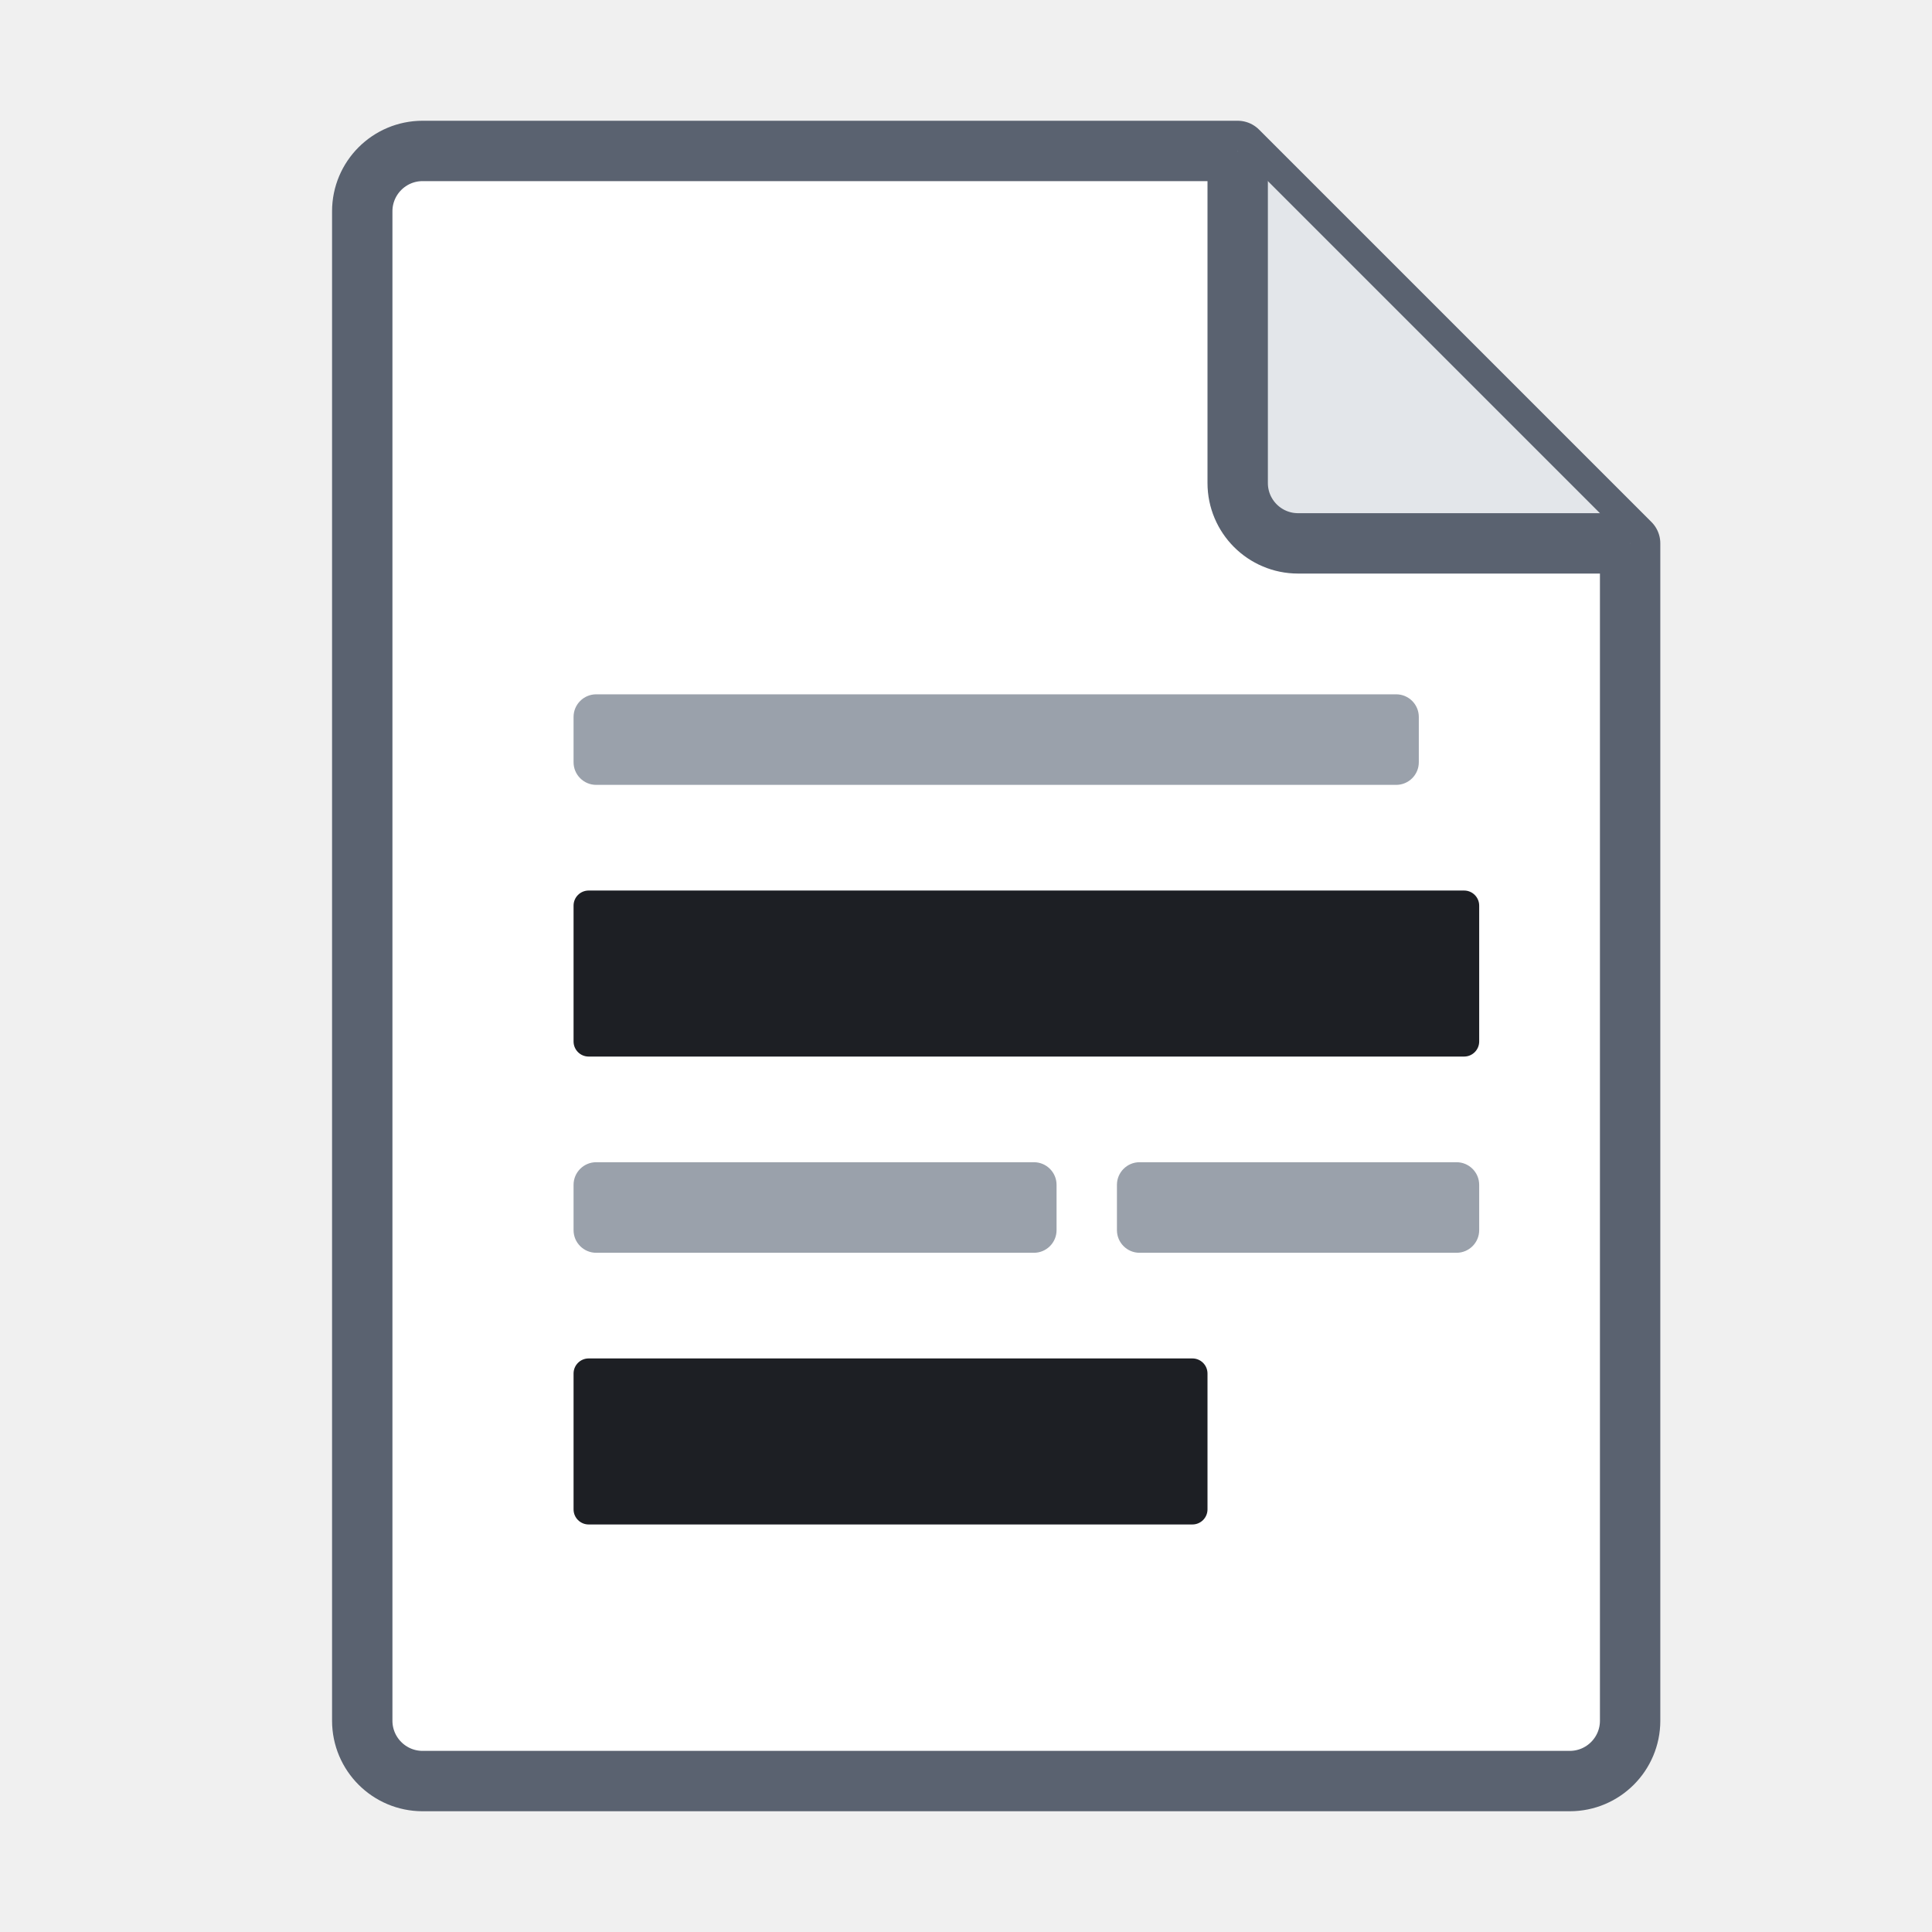
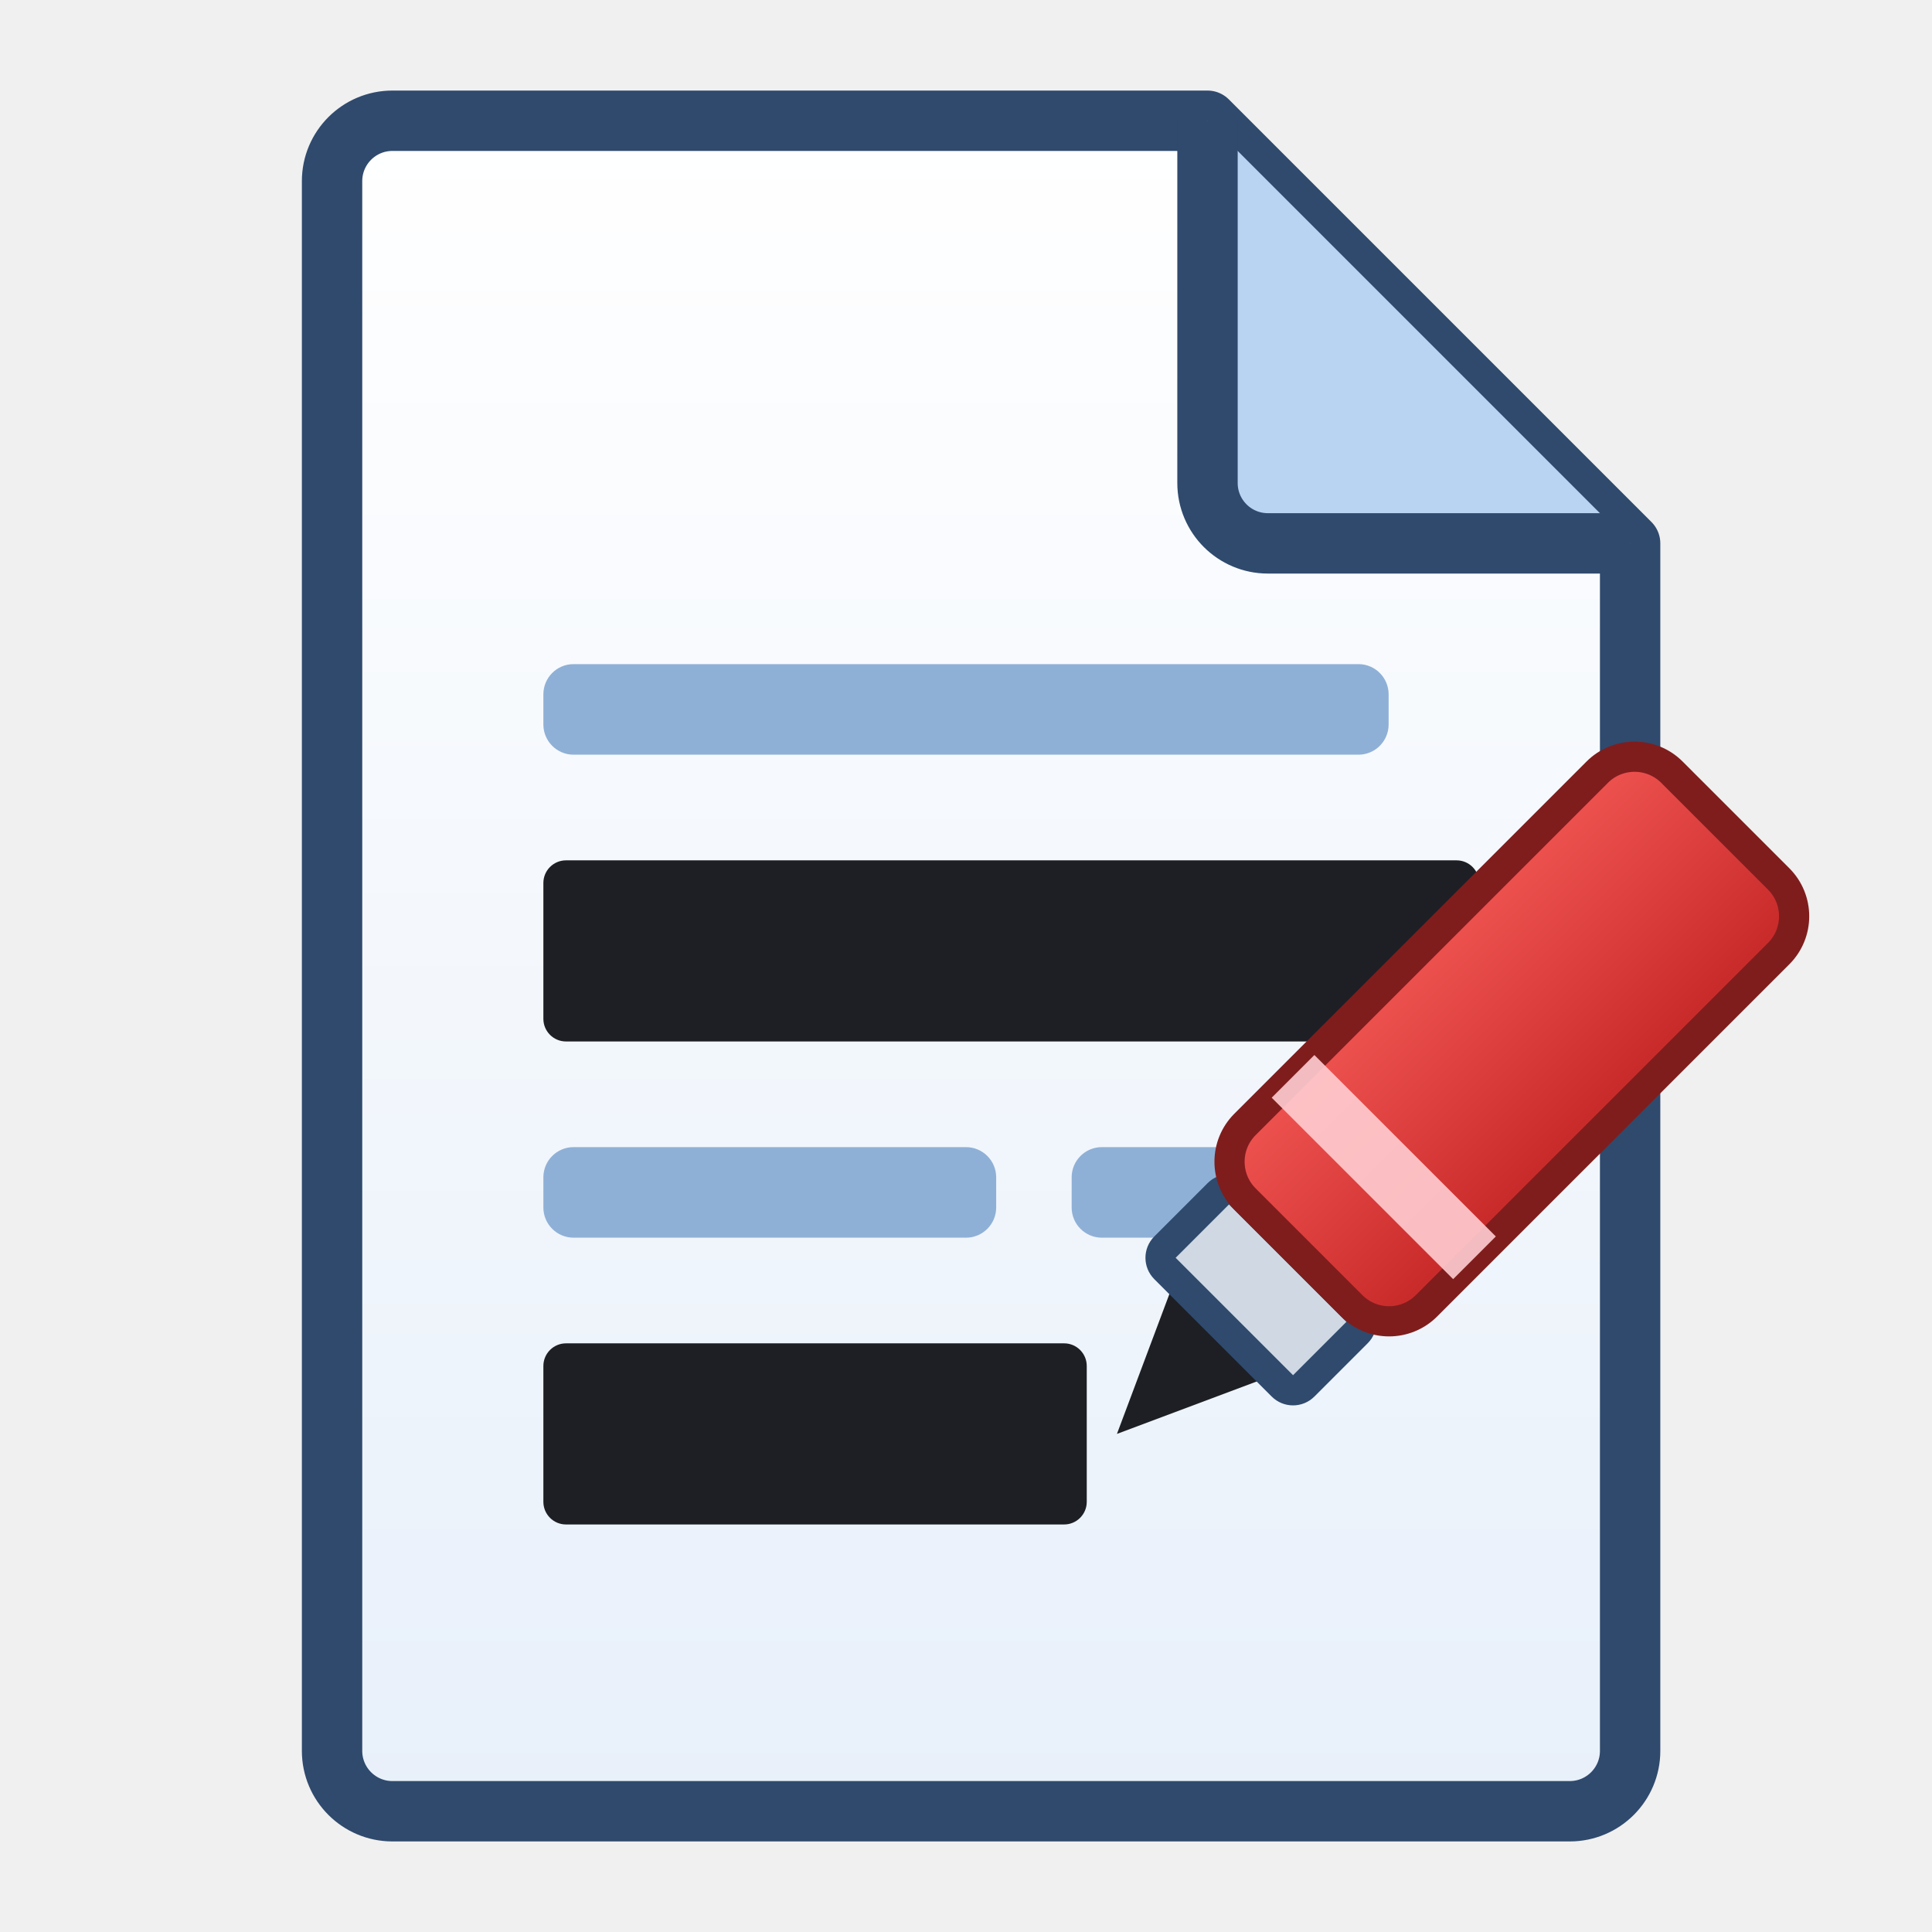
<svg xmlns="http://www.w3.org/2000/svg" width="256" height="256" viewBox="0 0 256 256">
-   <path d="M56 20h108l52 52v156a8 8 0 0 1-8 8H56a8 8 0 0 1-8-8V28a8 8 0 0 1 8-8z" fill="#ffffff" stroke="#5a6270" stroke-width="8" stroke-linejoin="round" />
-   <path d="M164 20v44a8 8 0 0 0 8 8h44" fill="#e3e6ea" stroke="#5a6270" stroke-width="8" stroke-linejoin="round" />
-   <rect x="76" y="92" width="112" height="12" rx="3" fill="#9aa1ab" />
-   <rect x="76" y="118" width="120" height="22" rx="2" fill="#1d1f24" />
-   <rect x="76" y="154" width="64" height="12" rx="3" fill="#9aa1ab" />
-   <rect x="148" y="154" width="48" height="12" rx="3" fill="#9aa1ab" />
-   <rect x="76" y="180" width="84" height="22" rx="2" fill="#1d1f24" />
+   <defs>
+     <linearGradient id="paper" x1="0" y1="0" x2="0" y2="1">
+       <stop offset="0" stop-color="#ffffff" />
+       <stop offset="1" stop-color="#e8f0fa" />
+     </linearGradient>
+     <linearGradient id="ink" x1="0" y1="0" x2="0" y2="1">
+       <stop offset="0" stop-color="#ef5350" />
+       <stop offset="1" stop-color="#c62828" />
+     </linearGradient>
+   </defs>
+   <path d="M52 16h108l56 56v160a8 8 0 0 1-8 8H52a8 8 0 0 1-8-8V24a8 8 0 0 1 8-8z" fill="url(#paper)" stroke="#2f4a6d" stroke-width="8" stroke-linejoin="round" />
+   <path d="M160 16v48a8 8 0 0 0 8 8h48" fill="#b9d3f2" stroke="#2f4a6d" stroke-width="8" stroke-linejoin="round" />
+   <rect x="72" y="88" width="112" height="12" rx="4" fill="#8fb0d6" />
+   <rect x="72" y="114" width="124" height="24" rx="3" fill="#1d1f24" />
+   <rect x="72" y="152" width="60" height="12" rx="4" fill="#8fb0d6" />
+   <rect x="142" y="152" width="54" height="12" rx="4" fill="#8fb0d6" />
+   <rect x="72" y="178" width="72" height="24" rx="3" fill="#1d1f24" />
+   <g transform="translate(148 190) rotate(-45)">
+     <path d="M0 0l22-10v20z" fill="#1d1f24" />
+     <rect x="20" y="-13" width="14" height="26" rx="2" fill="#cfd8e3" stroke="#2f4a6d" stroke-width="4" />
+     <rect x="34" y="-17" width="80" height="34" rx="7" fill="url(#ink)" stroke="#7f1d1d" stroke-width="4" />
+     <rect x="46" y="-17" width="8" height="34" fill="#ffcdd2" opacity="0.9" />
+   </g>
</svg>
